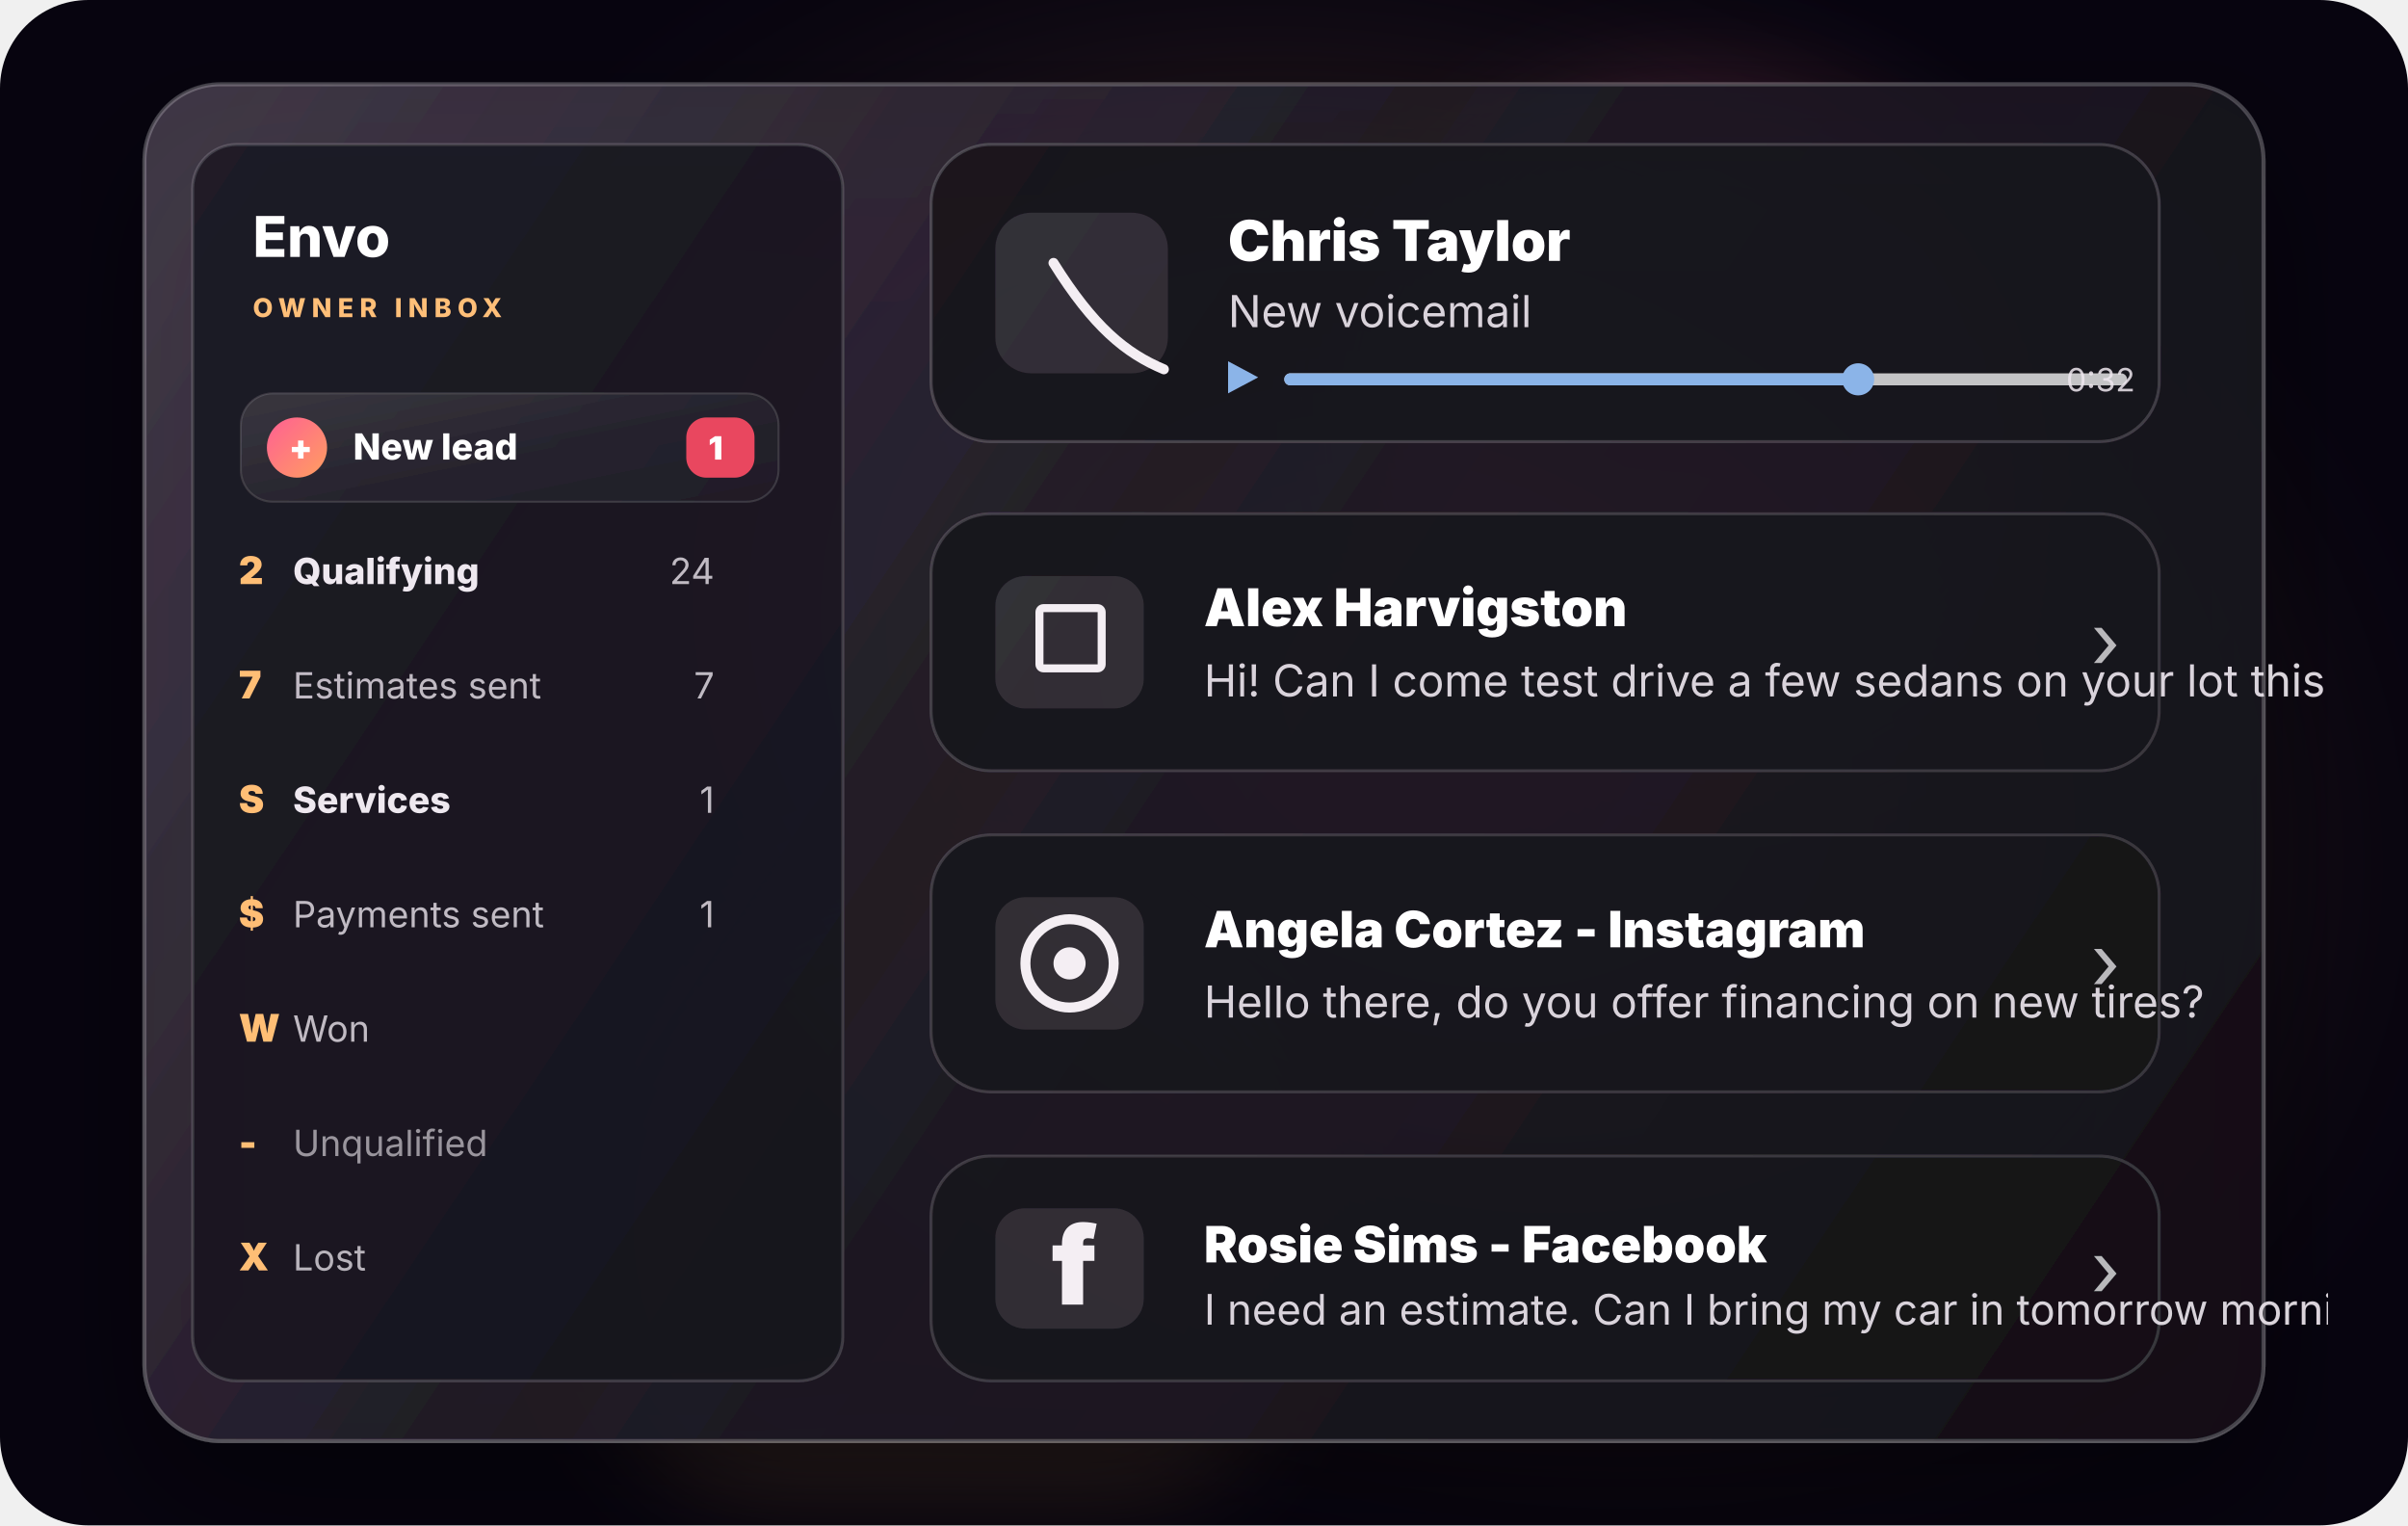
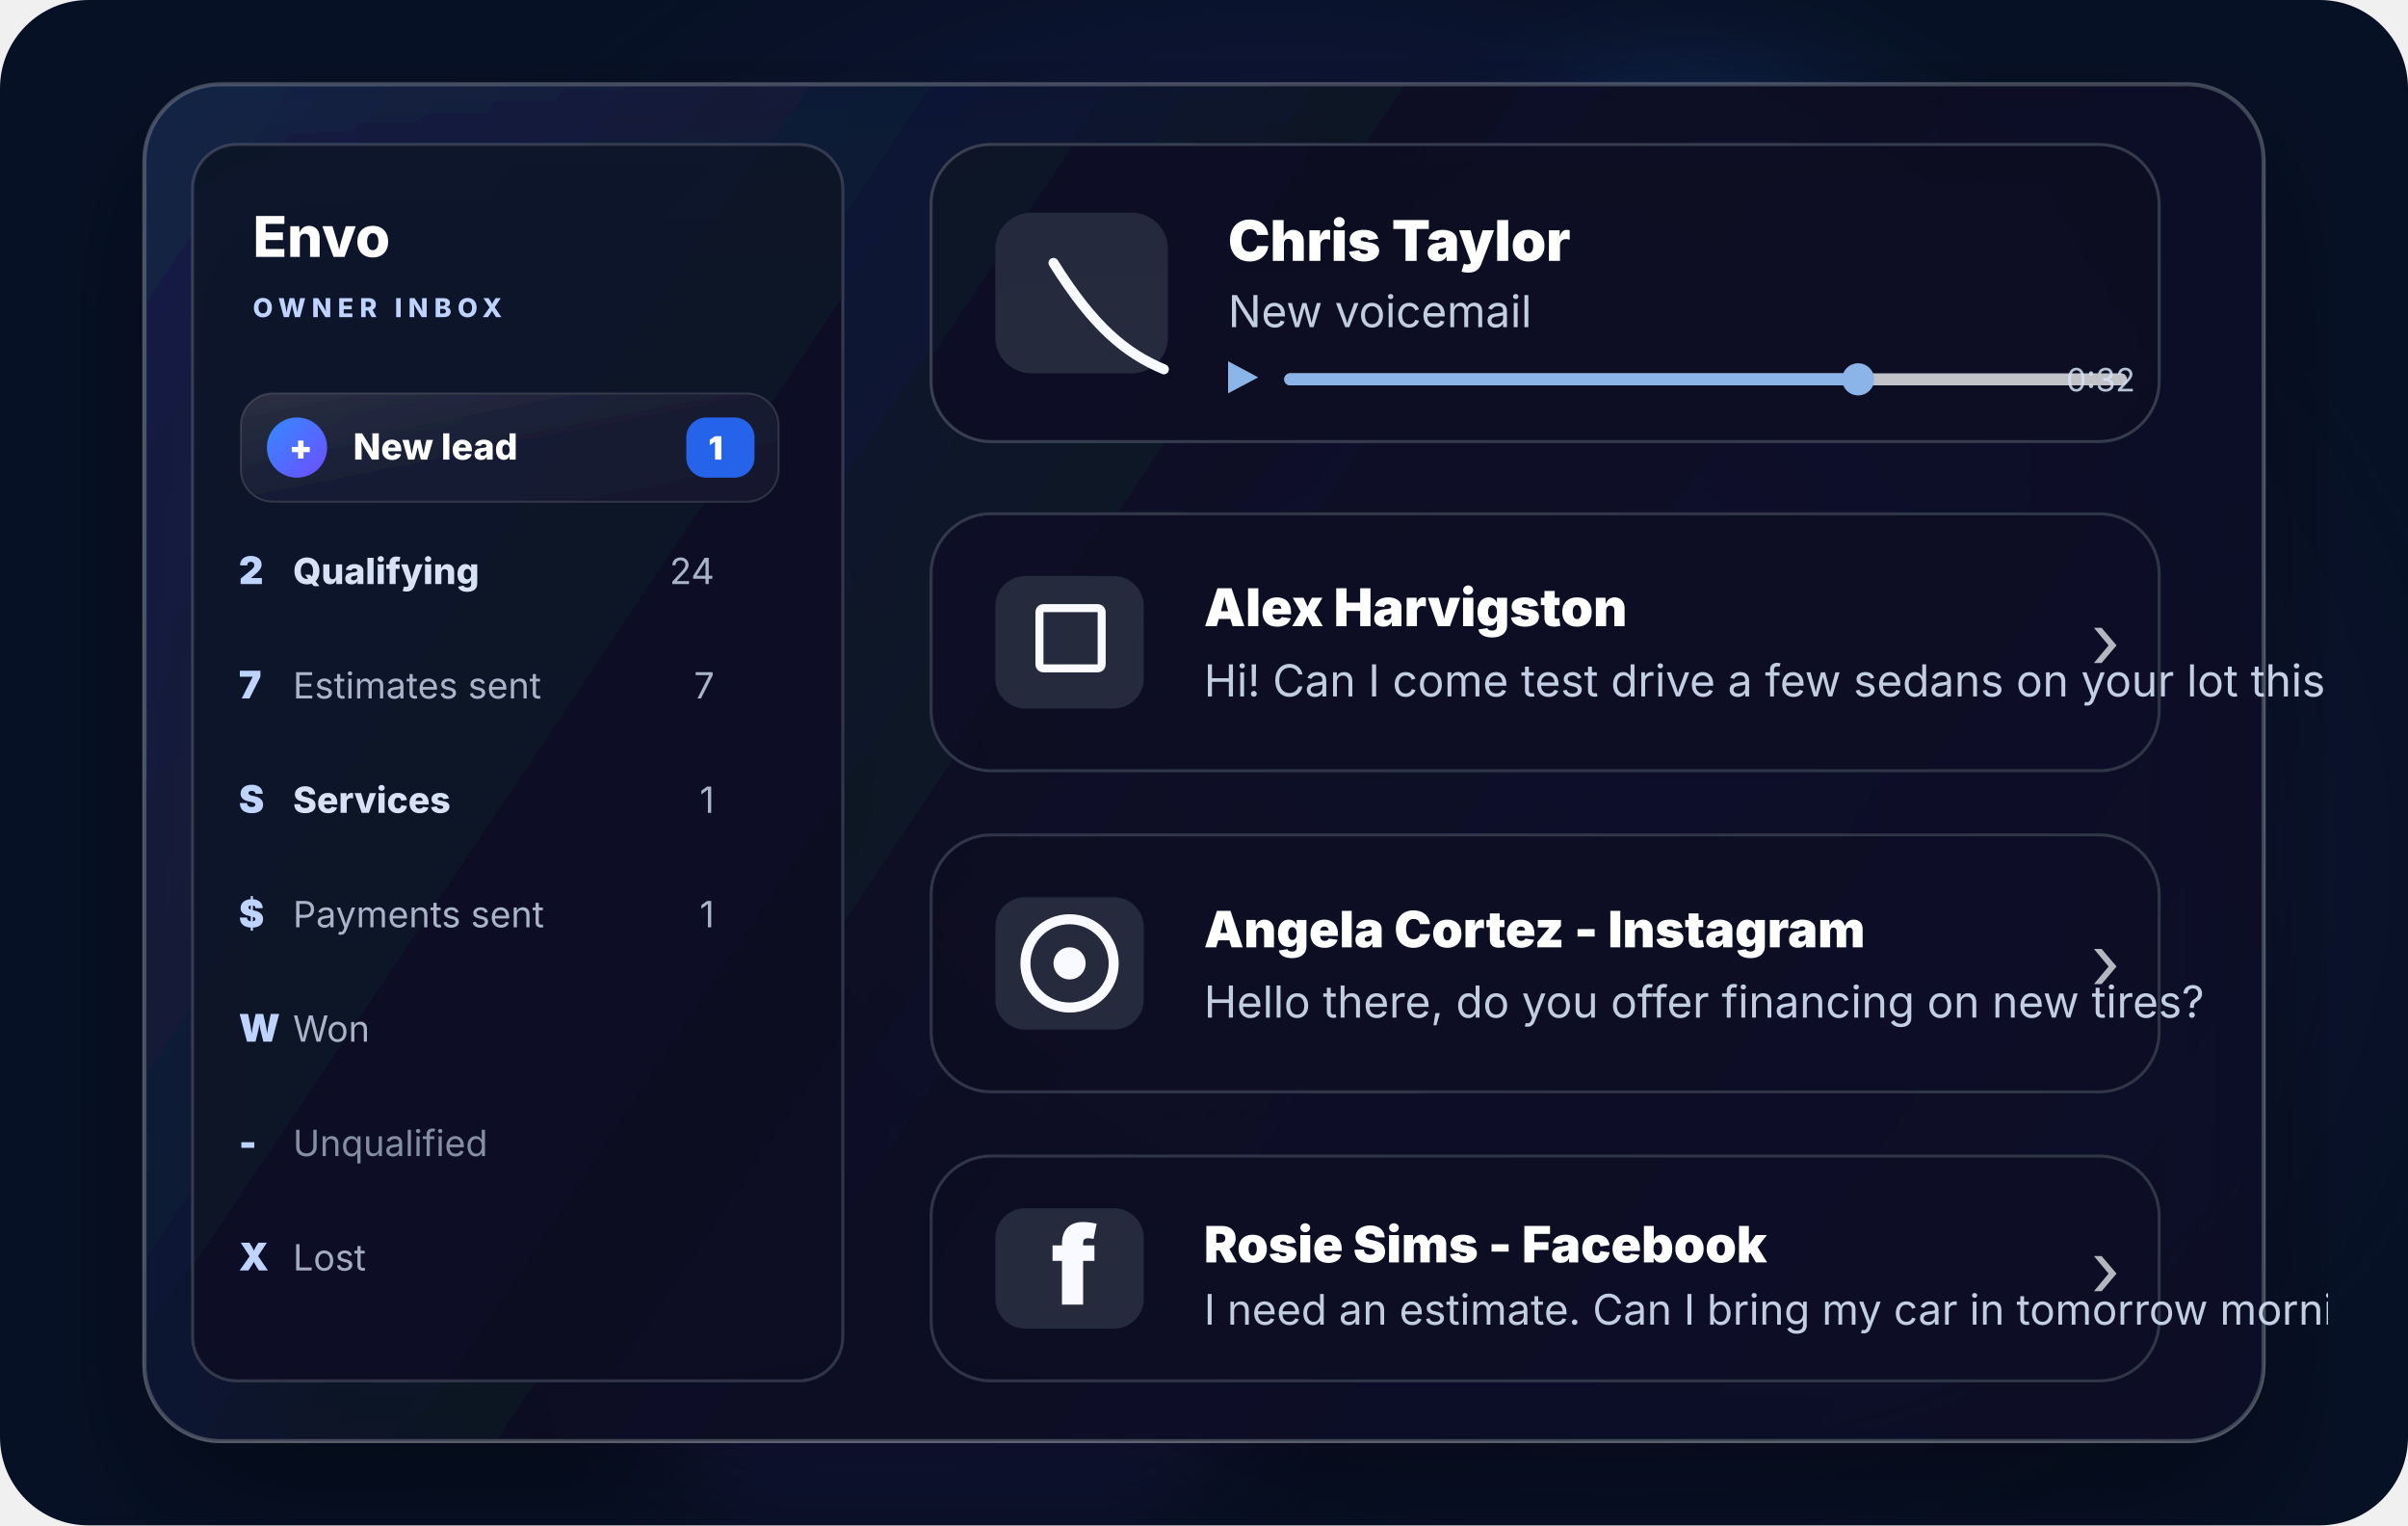
<svg xmlns="http://www.w3.org/2000/svg" width="1200" height="760" viewBox="0 0 1200 760" fill="none" role="img" aria-labelledby="title desc">
  <defs>
-     <radialGradient id="warmGlow" cx="0" cy="0" r="1" gradientUnits="userSpaceOnUse" gradientTransform="translate(715 355) rotate(22) scale(560 420)">
-       <stop stop-color="#ff6f9c" stop-opacity=".42" />
-       <stop offset=".48" stop-color="#ff9f75" stop-opacity=".2" />
-       <stop offset="1" stop-color="#07040f" stop-opacity="0" />
+     <radialGradient id="envoGlow" cx="0" cy="0" r="1" gradientUnits="userSpaceOnUse" gradientTransform="translate(715 355) rotate(22) scale(560 420)">
+       <stop stop-color="#328BFF" stop-opacity=".42" />
+       <stop offset=".48" stop-color="#6F4DFF" stop-opacity=".2" />
+       <stop offset="1" stop-color="#071126" stop-opacity="0" />
    </radialGradient>
    <linearGradient id="shell" x1="110" y1="55" x2="1080" y2="705" gradientUnits="userSpaceOnUse">
-       <stop stop-color="#4a4050" stop-opacity=".82" />
-       <stop offset=".44" stop-color="#201b26" stop-opacity=".9" />
-       <stop offset="1" stop-color="#121018" stop-opacity=".95" />
+       <stop stop-color="#17264A" stop-opacity=".82" />
+       <stop offset=".44" stop-color="#0B1024" stop-opacity=".9" />
+       <stop offset="1" stop-color="#071126" stop-opacity=".95" />
    </linearGradient>
    <linearGradient id="card" x1="0" y1="0" x2="1" y2="1">
      <stop stop-color="#ffffff" stop-opacity=".12" />
      <stop offset=".54" stop-color="#ffffff" stop-opacity=".045" />
      <stop offset="1" stop-color="#ffffff" stop-opacity=".025" />
    </linearGradient>
    <linearGradient id="hot" x1="0" y1="0" x2="1" y2="1">
-       <stop stop-color="#ff5f93" />
-       <stop offset="1" stop-color="#ff9f60" />
+       <stop stop-color="#328BFF" />
+       <stop offset="1" stop-color="#6F4DFF" />
    </linearGradient>
    <filter id="shadow" x="40" y="0" width="1120" height="760" filterUnits="userSpaceOnUse">
      <feDropShadow dx="0" dy="30" stdDeviation="38" flood-color="#000000" flood-opacity=".45" />
    </filter>
    <filter id="soft" x="-40%" y="-40%" width="180%" height="180%">
      <feGaussianBlur stdDeviation="24" />
    </filter>
  </defs>
-   <rect width="1200" height="760" rx="44" fill="#07040f" />
-   <rect width="1200" height="760" rx="44" fill="url(#warmGlow)" />
-   <circle cx="850" cy="210" r="170" fill="#ff6f9c" opacity=".18" filter="url(#soft)" />
-   <circle cx="470" cy="610" r="180" fill="#ffb36d" opacity=".12" filter="url(#soft)" />
+   <rect width="1200" height="760" rx="44" fill="#071126" />
+   <rect width="1200" height="760" rx="44" fill="url(#envoGlow)" />
+   <circle cx="850" cy="210" r="170" fill="#328BFF" opacity=".18" filter="url(#soft)" />
+   <circle cx="470" cy="610" r="180" fill="#6F4DFF" opacity=".12" filter="url(#soft)" />
  <g filter="url(#shadow)">
    <rect x="72" y="42" width="1056" height="676" rx="38" fill="url(#shell)" stroke="#ffffff" stroke-opacity=".22" stroke-width="2" />
-     <rect x="96" y="72" width="324" height="616" rx="22" fill="#15131d" fill-opacity=".74" stroke="#ffffff" stroke-opacity=".16" stroke-width="1.5" />
+     <rect x="96" y="72" width="324" height="616" rx="22" fill="#0B1024" fill-opacity=".74" stroke="#ffffff" stroke-opacity=".16" stroke-width="1.5" />
    <g font-family="Inter, Segoe UI, Arial, sans-serif">
      <text x="126" y="128" fill="#ffffff" font-size="28" font-weight="800">Envo</text>
-       <text x="126" y="158" fill="#ffbf78" font-size="13" font-weight="800" letter-spacing="3">OWNER INBOX</text>
+       <text x="126" y="158" fill="#BFD3FF" font-size="13" font-weight="800" letter-spacing="3">OWNER INBOX</text>
      <g transform="translate(120 196)">
        <rect width="268" height="54" rx="16" fill="url(#card)" stroke="#ffffff" stroke-opacity=".13" />
        <circle cx="28" cy="27" r="15" fill="url(#hot)" />
        <text x="24" y="33" fill="#fff" font-size="17" font-weight="900">+</text>
        <text x="56" y="33" fill="#fff" font-size="18" font-weight="800">New lead</text>
-         <rect x="222" y="12" width="34" height="30" rx="10" fill="#e9475f" />
+         <rect x="222" y="12" width="34" height="30" rx="10" fill="#2563EB" />
        <text x="233" y="33" fill="#fff" font-size="16" font-weight="900">1</text>
      </g>
-       <g fill="#eee8ef" font-size="18">
+       <g fill="#D7E2F7" font-size="18">
        <text x="146" y="291" font-weight="800">Qualifying</text>
        <text x="356" y="291" text-anchor="end" opacity=".78">24</text>
        <text x="146" y="348" opacity=".78">Estimates sent</text>
        <text x="356" y="348" text-anchor="end" opacity=".78">7</text>
        <text x="146" y="405" font-weight="800">Services</text>
        <text x="356" y="405" text-anchor="end" opacity=".78">1</text>
        <text x="146" y="462" opacity=".78">Payments sent</text>
        <text x="356" y="462" text-anchor="end" opacity=".78">1</text>
        <text x="146" y="519" opacity=".78">Won</text>
        <text x="146" y="576" opacity=".6">Unqualified</text>
        <text x="146" y="633" opacity=".75">Lost</text>
      </g>
-       <g fill="#ffbe75" font-size="19" font-weight="900">
+       <g fill="#BFD3FF" font-size="19" font-weight="900">
        <text x="119" y="291">2</text>
        <text x="119" y="348">7</text>
        <text x="119" y="405">S</text>
        <text x="119" y="462">$</text>
        <text x="119" y="519">W</text>
        <text x="119" y="576">-</text>
        <text x="119" y="633">X</text>
      </g>
      <g transform="translate(464 72)">
-         <rect width="612" height="148" rx="30" fill="#14121a" fill-opacity=".76" stroke="#ffffff" stroke-opacity=".18" stroke-width="1.5" />
+         <rect width="612" height="148" rx="30" fill="#0B1024" fill-opacity=".76" stroke="#ffffff" stroke-opacity=".18" stroke-width="1.5" />
        <rect x="32" y="34" width="86" height="80" rx="18" fill="#ffffff" fill-opacity=".11" />
-         <path d="M61 59c20 32 36 45 55 53" stroke="#f4eef3" stroke-width="5" stroke-linecap="round" />
+         <path d="M61 59c20 32 36 45 55 53" stroke="#F8FAFF" stroke-width="5" stroke-linecap="round" />
        <text x="148" y="58" fill="#fff" font-size="28" font-weight="850">Chris Taylor</text>
-         <text x="148" y="91" fill="#eee8ef" font-size="22" opacity=".9">New voicemail</text>
+         <text x="148" y="91" fill="#D7E2F7" font-size="22" opacity=".9">New voicemail</text>
        <polygon points="148,124 148,108 163,116" fill="#8bb4e8" />
        <rect x="176" y="114" width="420" height="6" rx="3" fill="#ffffff" opacity=".75" />
        <rect x="176" y="114" width="286" height="6" rx="3" fill="#8bb4e8" />
        <circle cx="462" cy="117" r="8" fill="#8bb4e8" />
-         <text x="600" y="123" fill="#eee8ef" font-size="16" text-anchor="end" opacity=".85">0:32</text>
+         <text x="600" y="123" fill="#D7E2F7" font-size="16" text-anchor="end" opacity=".85">0:32</text>
      </g>
      <g transform="translate(464 256)">
-         <rect width="612" height="128" rx="30" fill="#14121a" fill-opacity=".72" stroke="#ffffff" stroke-opacity=".16" stroke-width="1.5" />
+         <rect width="612" height="128" rx="30" fill="#0B1024" fill-opacity=".72" stroke="#ffffff" stroke-opacity=".16" stroke-width="1.5" />
        <rect x="32" y="31" width="74" height="66" rx="15" fill="#ffffff" fill-opacity=".11" />
-         <rect x="54" y="47" width="31" height="30" rx="2" stroke="#f4eef3" stroke-width="4" />
+         <rect x="54" y="47" width="31" height="30" rx="2" stroke="#F8FAFF" stroke-width="4" />
        <text x="136" y="56" fill="#fff" font-size="26" font-weight="850">Alex Harvigston</text>
-         <text x="136" y="91" fill="#eee8ef" font-size="22" opacity=".9">Hi! Can I come test drive a few sedans on your lot this Friday?</text>
+         <text x="136" y="91" fill="#D7E2F7" font-size="22" opacity=".9">Hi! Can I come test drive a few sedans on your lot this Friday?</text>
        <text x="578" y="77" fill="#fff" font-size="38" opacity=".7">›</text>
      </g>
      <g transform="translate(464 416)">
-         <rect width="612" height="128" rx="30" fill="#14121a" fill-opacity=".72" stroke="#ffffff" stroke-opacity=".16" stroke-width="1.5" />
+         <rect width="612" height="128" rx="30" fill="#0B1024" fill-opacity=".72" stroke="#ffffff" stroke-opacity=".16" stroke-width="1.5" />
        <rect x="32" y="31" width="74" height="66" rx="15" fill="#ffffff" fill-opacity=".11" />
-         <circle cx="69" cy="64" r="22" stroke="#f4eef3" stroke-width="5" />
-         <circle cx="69" cy="64" r="8" fill="#f4eef3" />
+         <circle cx="69" cy="64" r="22" stroke="#F8FAFF" stroke-width="5" />
+         <circle cx="69" cy="64" r="8" fill="#F8FAFF" />
        <text x="136" y="56" fill="#fff" font-size="25" font-weight="850">Angela Cortez - Instagram</text>
-         <text x="136" y="91" fill="#eee8ef" font-size="22" opacity=".9">Hello there, do you offer financing on new tires?</text>
+         <text x="136" y="91" fill="#D7E2F7" font-size="22" opacity=".9">Hello there, do you offer financing on new tires?</text>
        <text x="578" y="77" fill="#fff" font-size="38" opacity=".7">›</text>
      </g>
      <g transform="translate(464 576)">
-         <rect width="612" height="112" rx="30" fill="#14121a" fill-opacity=".72" stroke="#ffffff" stroke-opacity=".16" stroke-width="1.5" />
+         <rect width="612" height="112" rx="30" fill="#0B1024" fill-opacity=".72" stroke="#ffffff" stroke-opacity=".16" stroke-width="1.5" />
        <rect x="32" y="26" width="74" height="60" rx="15" fill="#ffffff" fill-opacity=".11" />
-         <text x="60" y="74" fill="#f4eef3" font-size="54" font-weight="900">f</text>
+         <text x="60" y="74" fill="#F8FAFF" font-size="54" font-weight="900">f</text>
        <text x="136" y="53" fill="#fff" font-size="25" font-weight="850">Rosie Sims - Facebook</text>
-         <text x="136" y="84" fill="#eee8ef" font-size="21" opacity=".9">I need an estimate. Can I bring my car in tomorrow morning?</text>
+         <text x="136" y="84" fill="#D7E2F7" font-size="21" opacity=".9">I need an estimate. Can I bring my car in tomorrow morning?</text>
        <text x="578" y="70" fill="#fff" font-size="38" opacity=".7">›</text>
      </g>
    </g>
  </g>
</svg>
